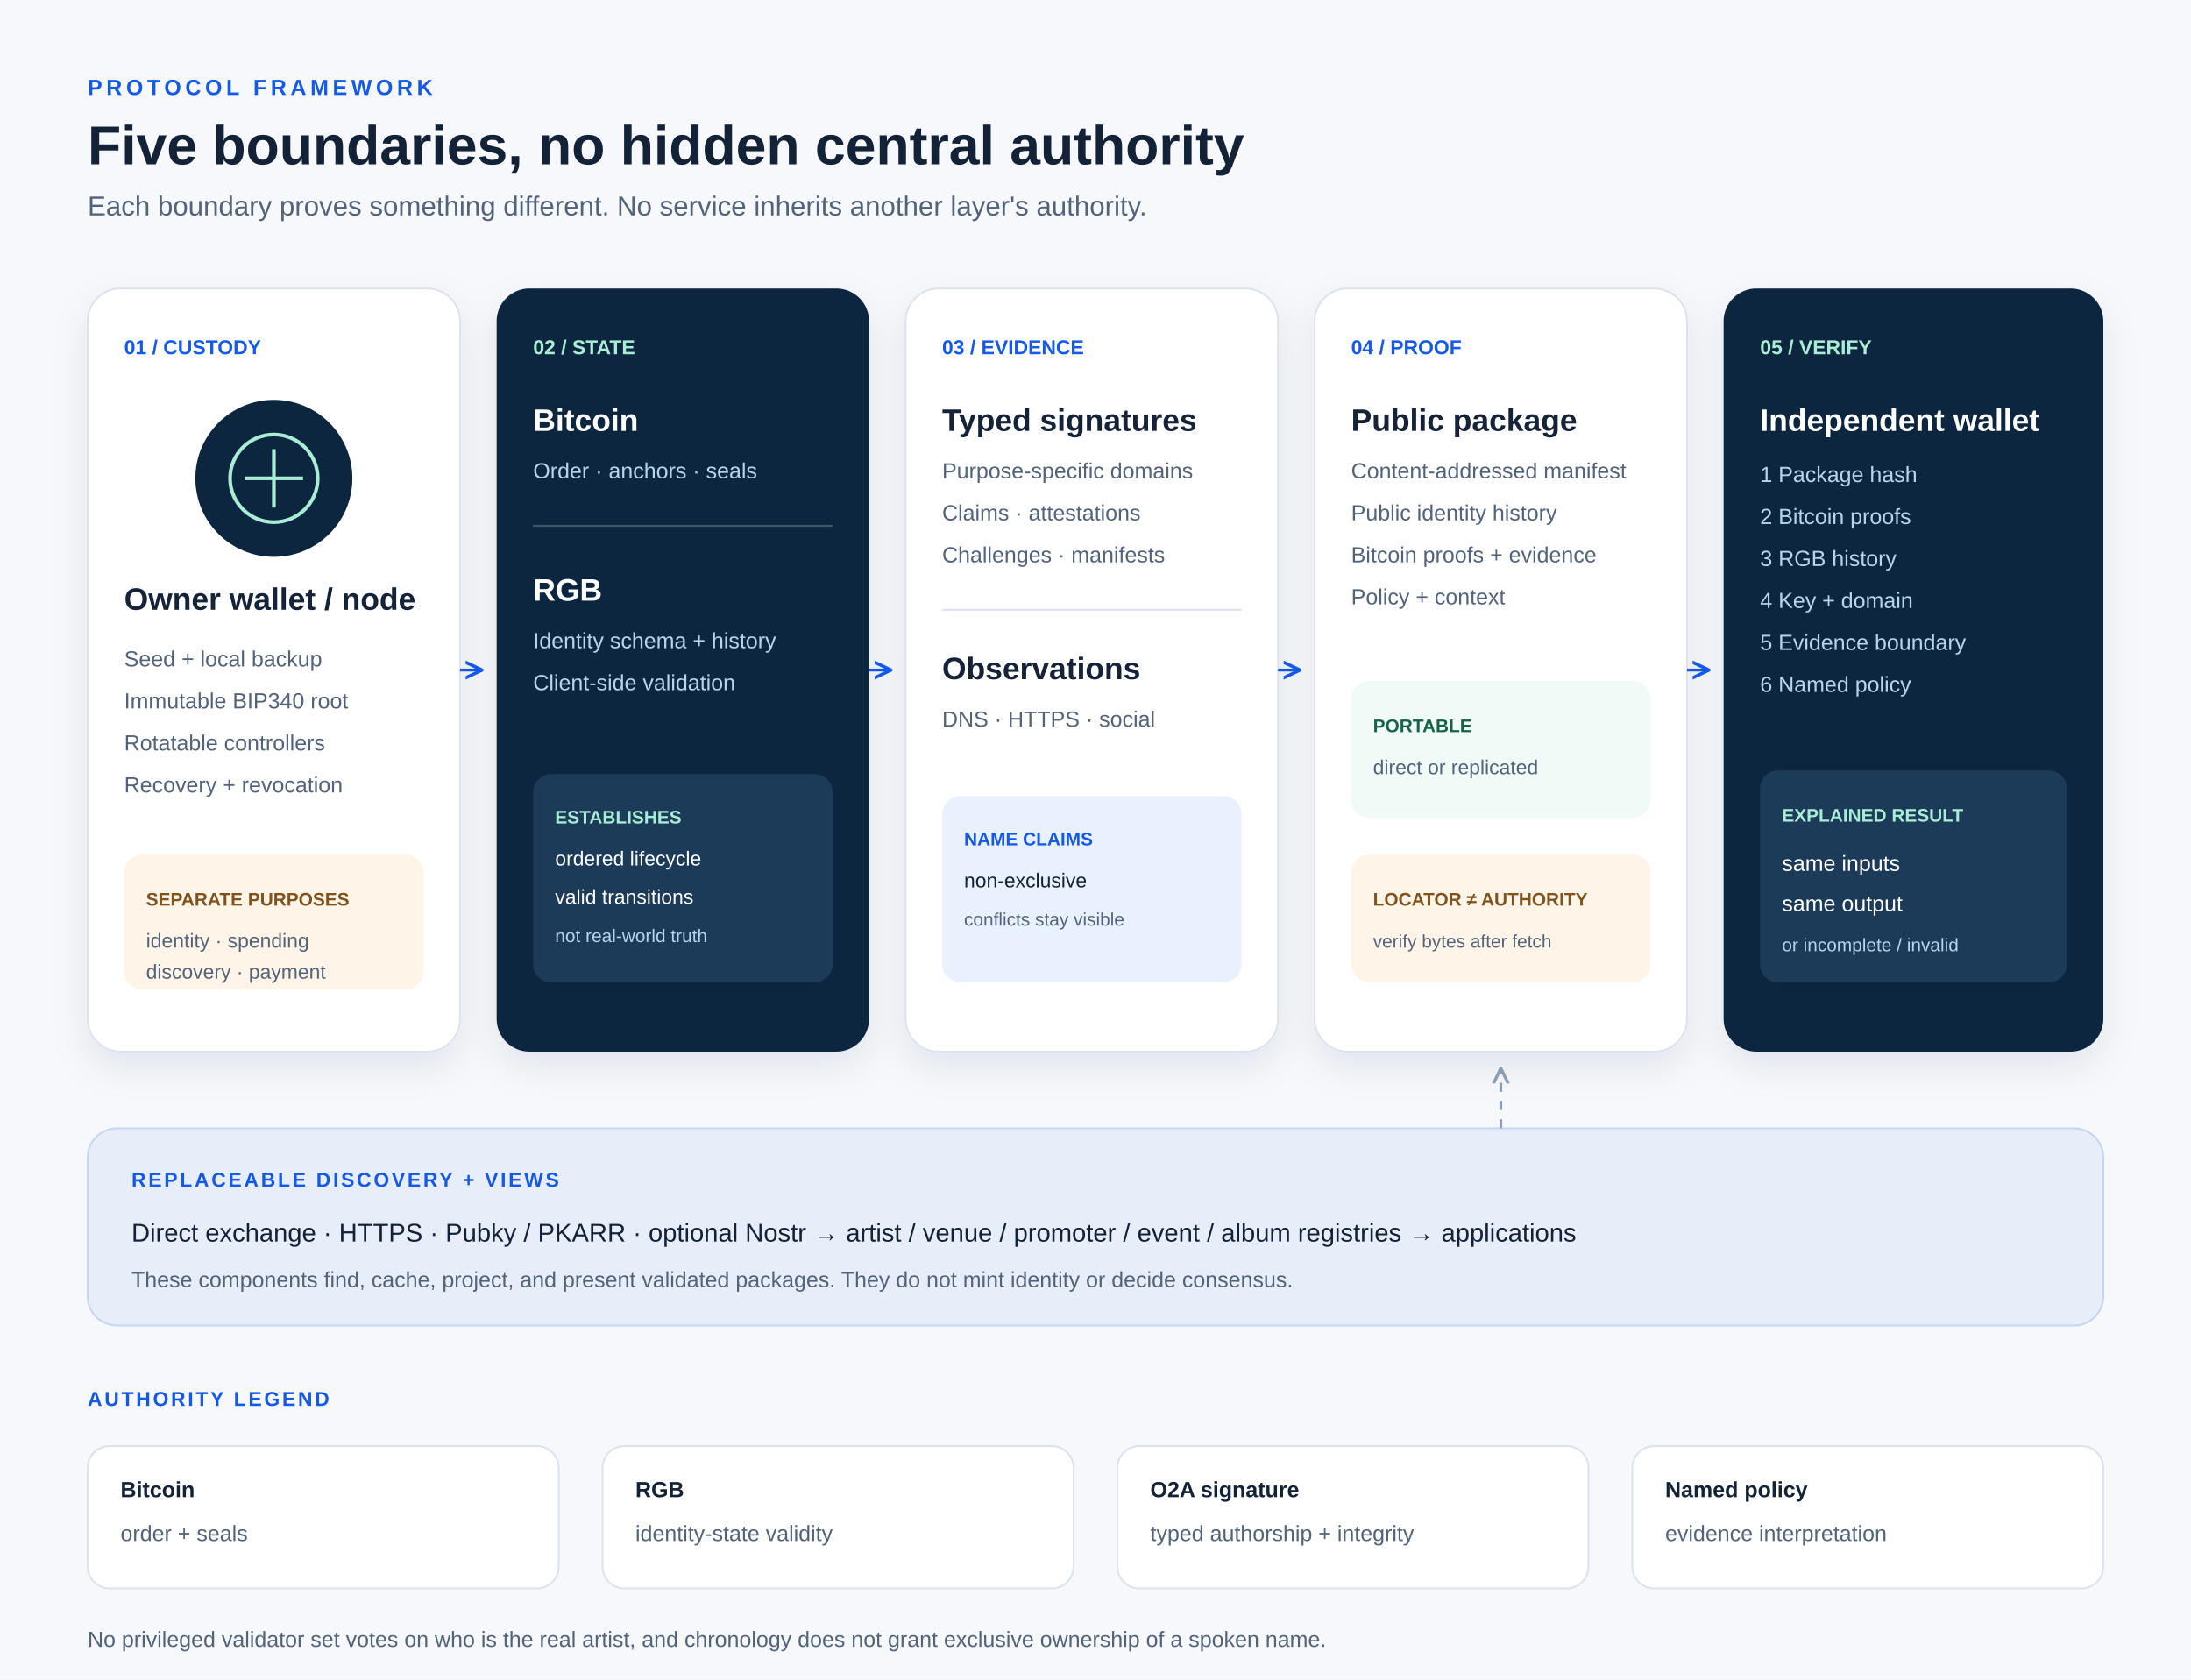
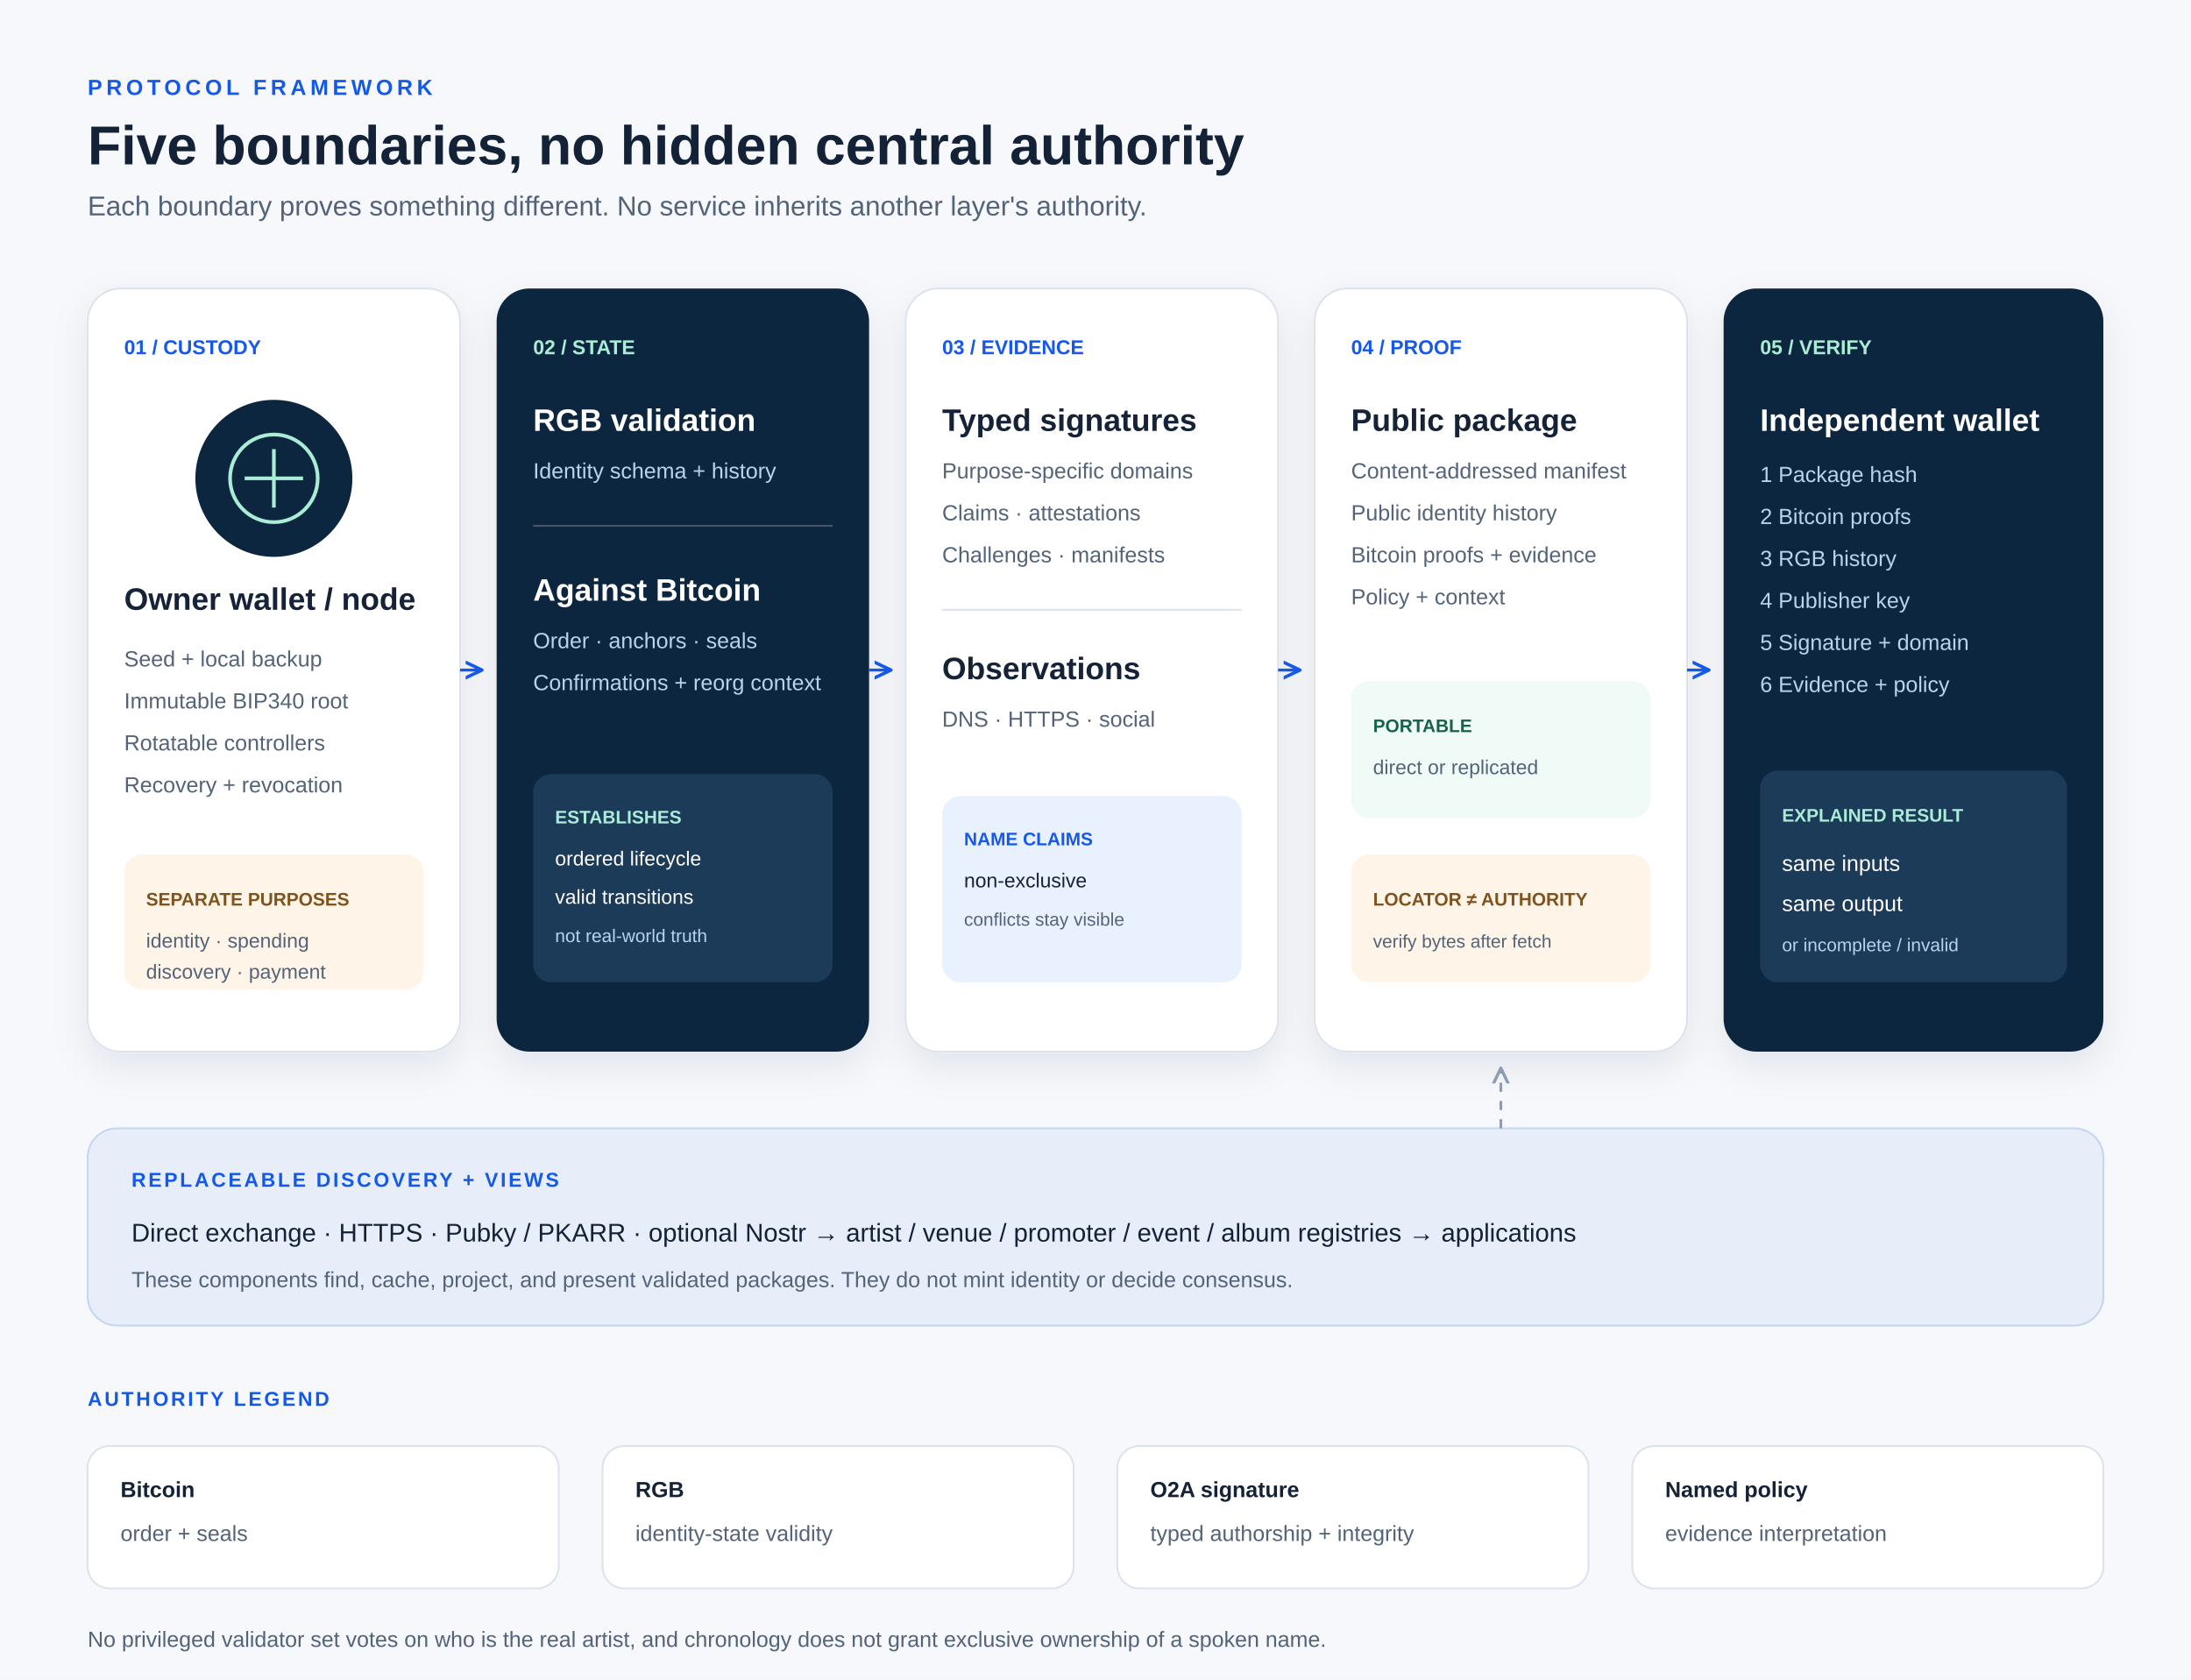
<svg xmlns="http://www.w3.org/2000/svg" viewBox="0 0 1200 920" role="img">
  <defs>
    <filter id="shadow" x="-8%" y="-10%" width="120%" height="140%">
      <feDropShadow dx="0" dy="8" stdDeviation="10" flood-color="#112840" flood-opacity="0.08" />
    </filter>
    <marker id="arrow" viewBox="0 0 10 10" refX="8" refY="5" markerWidth="7" markerHeight="7" orient="auto">
      <path d="M0 1.2L8 5L0 8.8" fill="none" stroke="#1559e9" stroke-width="1.6" stroke-linecap="round" stroke-linejoin="round" />
    </marker>
    <marker id="dotted" viewBox="0 0 10 10" refX="8" refY="5" markerWidth="7" markerHeight="7" orient="auto">
      <path d="M0 1.2L8 5L0 8.8" fill="none" stroke="#8b9db4" stroke-width="1.6" stroke-linecap="round" stroke-linejoin="round" />
    </marker>
  </defs>
  <rect width="1200" height="920" fill="#f6f8fb" />
  <g font-family="Helvetica Neue, Arial, sans-serif">
    <text x="48" y="52" fill="#1559e9" font-size="12" font-weight="700" letter-spacing="2.2">PROTOCOL FRAMEWORK</text>
    <text x="48" y="90" fill="#142238" font-size="30" font-weight="700">Five boundaries, no hidden central authority</text>
    <text x="48" y="118" fill="#536379" font-size="15">Each boundary proves something different. No service inherits another layer's authority.</text>
    <g filter="url(#shadow)">
      <g transform="translate(48 158)">
        <rect width="204" height="418" rx="18" fill="#ffffff" stroke="#dce3ed" />
        <text x="20" y="36" fill="#1559e9" font-size="11" font-weight="700">01 / CUSTODY</text>
        <circle cx="102" cy="104" r="43" fill="#112840" />
        <circle cx="102" cy="104" r="24" fill="none" stroke="#a9edd6" stroke-width="2" />
        <path d="M102 88v32M86 104h32" stroke="#a9edd6" stroke-width="2" />
        <text x="20" y="176" fill="#142238" font-size="17" font-weight="700">Owner wallet / node</text>
        <text x="20" y="207" fill="#536379" font-size="12">Seed + local backup</text>
        <text x="20" y="230" fill="#536379" font-size="12">Immutable BIP340 root</text>
        <text x="20" y="253" fill="#536379" font-size="12">Rotatable controllers</text>
        <text x="20" y="276" fill="#536379" font-size="12">Recovery + revocation</text>
        <rect x="20" y="310" width="164" height="74" rx="10" fill="#fff4e8" />
        <text x="32" y="338" fill="#80521d" font-size="10" font-weight="700">SEPARATE PURPOSES</text>
        <text x="32" y="361" fill="#536379" font-size="11">identity · spending</text>
        <text x="32" y="378" fill="#536379" font-size="11">discovery · payment</text>
      </g>
      <g transform="translate(272 158)">
        <rect width="204" height="418" rx="18" fill="#112840" />
        <text x="20" y="36" fill="#a9edd6" font-size="11" font-weight="700">02 / STATE</text>
-         <text x="20" y="78" fill="#ffffff" font-size="17" font-weight="700">Bitcoin</text>
-         <text x="20" y="104" fill="#b7d3ee" font-size="12">Order · anchors · seals</text>
+         <text x="20" y="78" fill="#ffffff" font-size="17" font-weight="700">RGB validation</text>
+         <text x="20" y="104" fill="#b7d3ee" font-size="12">Identity schema + history</text>
        <path d="M20 130H184" stroke="#40556b" />
-         <text x="20" y="171" fill="#ffffff" font-size="17" font-weight="700">RGB</text>
-         <text x="20" y="197" fill="#b7d3ee" font-size="12">Identity schema + history</text>
-         <text x="20" y="220" fill="#b7d3ee" font-size="12">Client-side validation</text>
+         <text x="20" y="171" fill="#ffffff" font-size="17" font-weight="700">Against Bitcoin</text>
+         <text x="20" y="197" fill="#b7d3ee" font-size="12">Order · anchors · seals</text>
+         <text x="20" y="220" fill="#b7d3ee" font-size="12">Confirmations + reorg context</text>
        <rect x="20" y="266" width="164" height="114" rx="10" fill="#1d3a58" />
        <text x="32" y="293" fill="#a9edd6" font-size="10" font-weight="700">ESTABLISHES</text>
        <text x="32" y="316" fill="#ffffff" font-size="11">ordered lifecycle</text>
        <text x="32" y="337" fill="#ffffff" font-size="11">valid transitions</text>
        <text x="32" y="358" fill="#b7d3ee" font-size="10">not real-world truth</text>
      </g>
      <g transform="translate(496 158)">
        <rect width="204" height="418" rx="18" fill="#ffffff" stroke="#dce3ed" />
        <text x="20" y="36" fill="#1559e9" font-size="11" font-weight="700">03 / EVIDENCE</text>
        <text x="20" y="78" fill="#142238" font-size="17" font-weight="700">Typed signatures</text>
        <text x="20" y="104" fill="#536379" font-size="12">Purpose-specific domains</text>
        <text x="20" y="127" fill="#536379" font-size="12">Claims · attestations</text>
        <text x="20" y="150" fill="#536379" font-size="12">Challenges · manifests</text>
        <path d="M20 176H184" stroke="#dce3ed" />
        <text x="20" y="214" fill="#142238" font-size="17" font-weight="700">Observations</text>
        <text x="20" y="240" fill="#536379" font-size="12">DNS · HTTPS · social</text>
        <rect x="20" y="278" width="164" height="102" rx="10" fill="#e9f1ff" />
        <text x="32" y="305" fill="#1559e9" font-size="10" font-weight="700">NAME CLAIMS</text>
        <text x="32" y="328" fill="#142238" font-size="11">non-exclusive</text>
        <text x="32" y="349" fill="#536379" font-size="10">conflicts stay visible</text>
      </g>
      <g transform="translate(720 158)">
        <rect width="204" height="418" rx="18" fill="#ffffff" stroke="#dce3ed" />
        <text x="20" y="36" fill="#1559e9" font-size="11" font-weight="700">04 / PROOF</text>
        <text x="20" y="78" fill="#142238" font-size="17" font-weight="700">Public package</text>
        <text x="20" y="104" fill="#536379" font-size="12">Content-addressed manifest</text>
        <text x="20" y="127" fill="#536379" font-size="12">Public identity history</text>
        <text x="20" y="150" fill="#536379" font-size="12">Bitcoin proofs + evidence</text>
        <text x="20" y="173" fill="#536379" font-size="12">Policy + context</text>
        <rect x="20" y="215" width="164" height="75" rx="10" fill="#f0faf6" />
        <text x="32" y="243" fill="#17624c" font-size="10" font-weight="700">PORTABLE</text>
        <text x="32" y="266" fill="#536379" font-size="11">direct or replicated</text>
        <rect x="20" y="310" width="164" height="70" rx="10" fill="#fff4e8" />
        <text x="32" y="338" fill="#80521d" font-size="10" font-weight="700">LOCATOR ≠ AUTHORITY</text>
        <text x="32" y="361" fill="#536379" font-size="10">verify bytes after fetch</text>
      </g>
      <g transform="translate(944 158)">
        <rect width="208" height="418" rx="18" fill="#112840" />
        <text x="20" y="36" fill="#a9edd6" font-size="11" font-weight="700">05 / VERIFY</text>
        <text x="20" y="78" fill="#ffffff" font-size="17" font-weight="700">Independent wallet</text>
        <text x="20" y="106" fill="#b7d3ee" font-size="12">1 Package hash</text>
        <text x="20" y="129" fill="#b7d3ee" font-size="12">2 Bitcoin proofs</text>
        <text x="20" y="152" fill="#b7d3ee" font-size="12">3 RGB history</text>
-         <text x="20" y="175" fill="#b7d3ee" font-size="12">4 Key + domain</text>
-         <text x="20" y="198" fill="#b7d3ee" font-size="12">5 Evidence boundary</text>
-         <text x="20" y="221" fill="#b7d3ee" font-size="12">6 Named policy</text>
+         <text x="20" y="175" fill="#b7d3ee" font-size="12">4 Publisher key</text>
+         <text x="20" y="198" fill="#b7d3ee" font-size="12">5 Signature + domain</text>
+         <text x="20" y="221" fill="#b7d3ee" font-size="12">6 Evidence + policy</text>
        <rect x="20" y="264" width="168" height="116" rx="10" fill="#1d3a58" />
        <text x="32" y="292" fill="#a9edd6" font-size="10" font-weight="700">EXPLAINED RESULT</text>
        <text x="32" y="319" fill="#ffffff" font-size="12">same inputs</text>
        <text x="32" y="341" fill="#ffffff" font-size="12">same output</text>
        <text x="32" y="363" fill="#b7d3ee" font-size="10">or incomplete / invalid</text>
      </g>
    </g>
    <g fill="none" stroke="#1559e9" stroke-width="1.6" marker-end="url(#arrow)">
      <path d="M252 367H264" />
      <path d="M476 367H488" />
      <path d="M700 367H712" />
      <path d="M924 367H936" />
    </g>
    <rect x="48" y="618" width="1104" height="108" rx="16" fill="#e7eef9" stroke="#c5d6f0" />
    <text x="72" y="650" fill="#1559e9" font-size="11" font-weight="700" letter-spacing="1.3">REPLACEABLE DISCOVERY + VIEWS</text>
    <text x="72" y="680" fill="#142238" font-size="14">Direct exchange · HTTPS · Pubky / PKARR · optional Nostr → artist / venue / promoter / event / album registries → applications</text>
    <text x="72" y="705" fill="#536379" font-size="12">These components find, cache, project, and present validated packages. They do not mint identity or decide consensus.</text>
    <path d="M822 618V585" fill="none" stroke="#8b9db4" stroke-width="1.5" stroke-dasharray="5 5" marker-end="url(#dotted)" />
    <text x="48" y="770" fill="#1559e9" font-size="11" font-weight="700" letter-spacing="1.3">AUTHORITY LEGEND</text>
    <g font-size="12">
      <rect x="48" y="792" width="258" height="78" rx="12" fill="#ffffff" stroke="#dce3ed" />
      <text x="66" y="820" fill="#142238" font-weight="700">Bitcoin</text>
      <text x="66" y="844" fill="#536379">order + seals</text>
      <rect x="330" y="792" width="258" height="78" rx="12" fill="#ffffff" stroke="#dce3ed" />
      <text x="348" y="820" fill="#142238" font-weight="700">RGB</text>
      <text x="348" y="844" fill="#536379">identity-state validity</text>
      <rect x="612" y="792" width="258" height="78" rx="12" fill="#ffffff" stroke="#dce3ed" />
      <text x="630" y="820" fill="#142238" font-weight="700">O2A signature</text>
      <text x="630" y="844" fill="#536379">typed authorship + integrity</text>
      <rect x="894" y="792" width="258" height="78" rx="12" fill="#ffffff" stroke="#dce3ed" />
      <text x="912" y="820" fill="#142238" font-weight="700">Named policy</text>
      <text x="912" y="844" fill="#536379">evidence interpretation</text>
    </g>
    <text x="48" y="902" fill="#536379" font-size="12">No privileged validator set votes on who is the real artist, and chronology does not grant exclusive ownership of a spoken name.</text>
  </g>
</svg>
